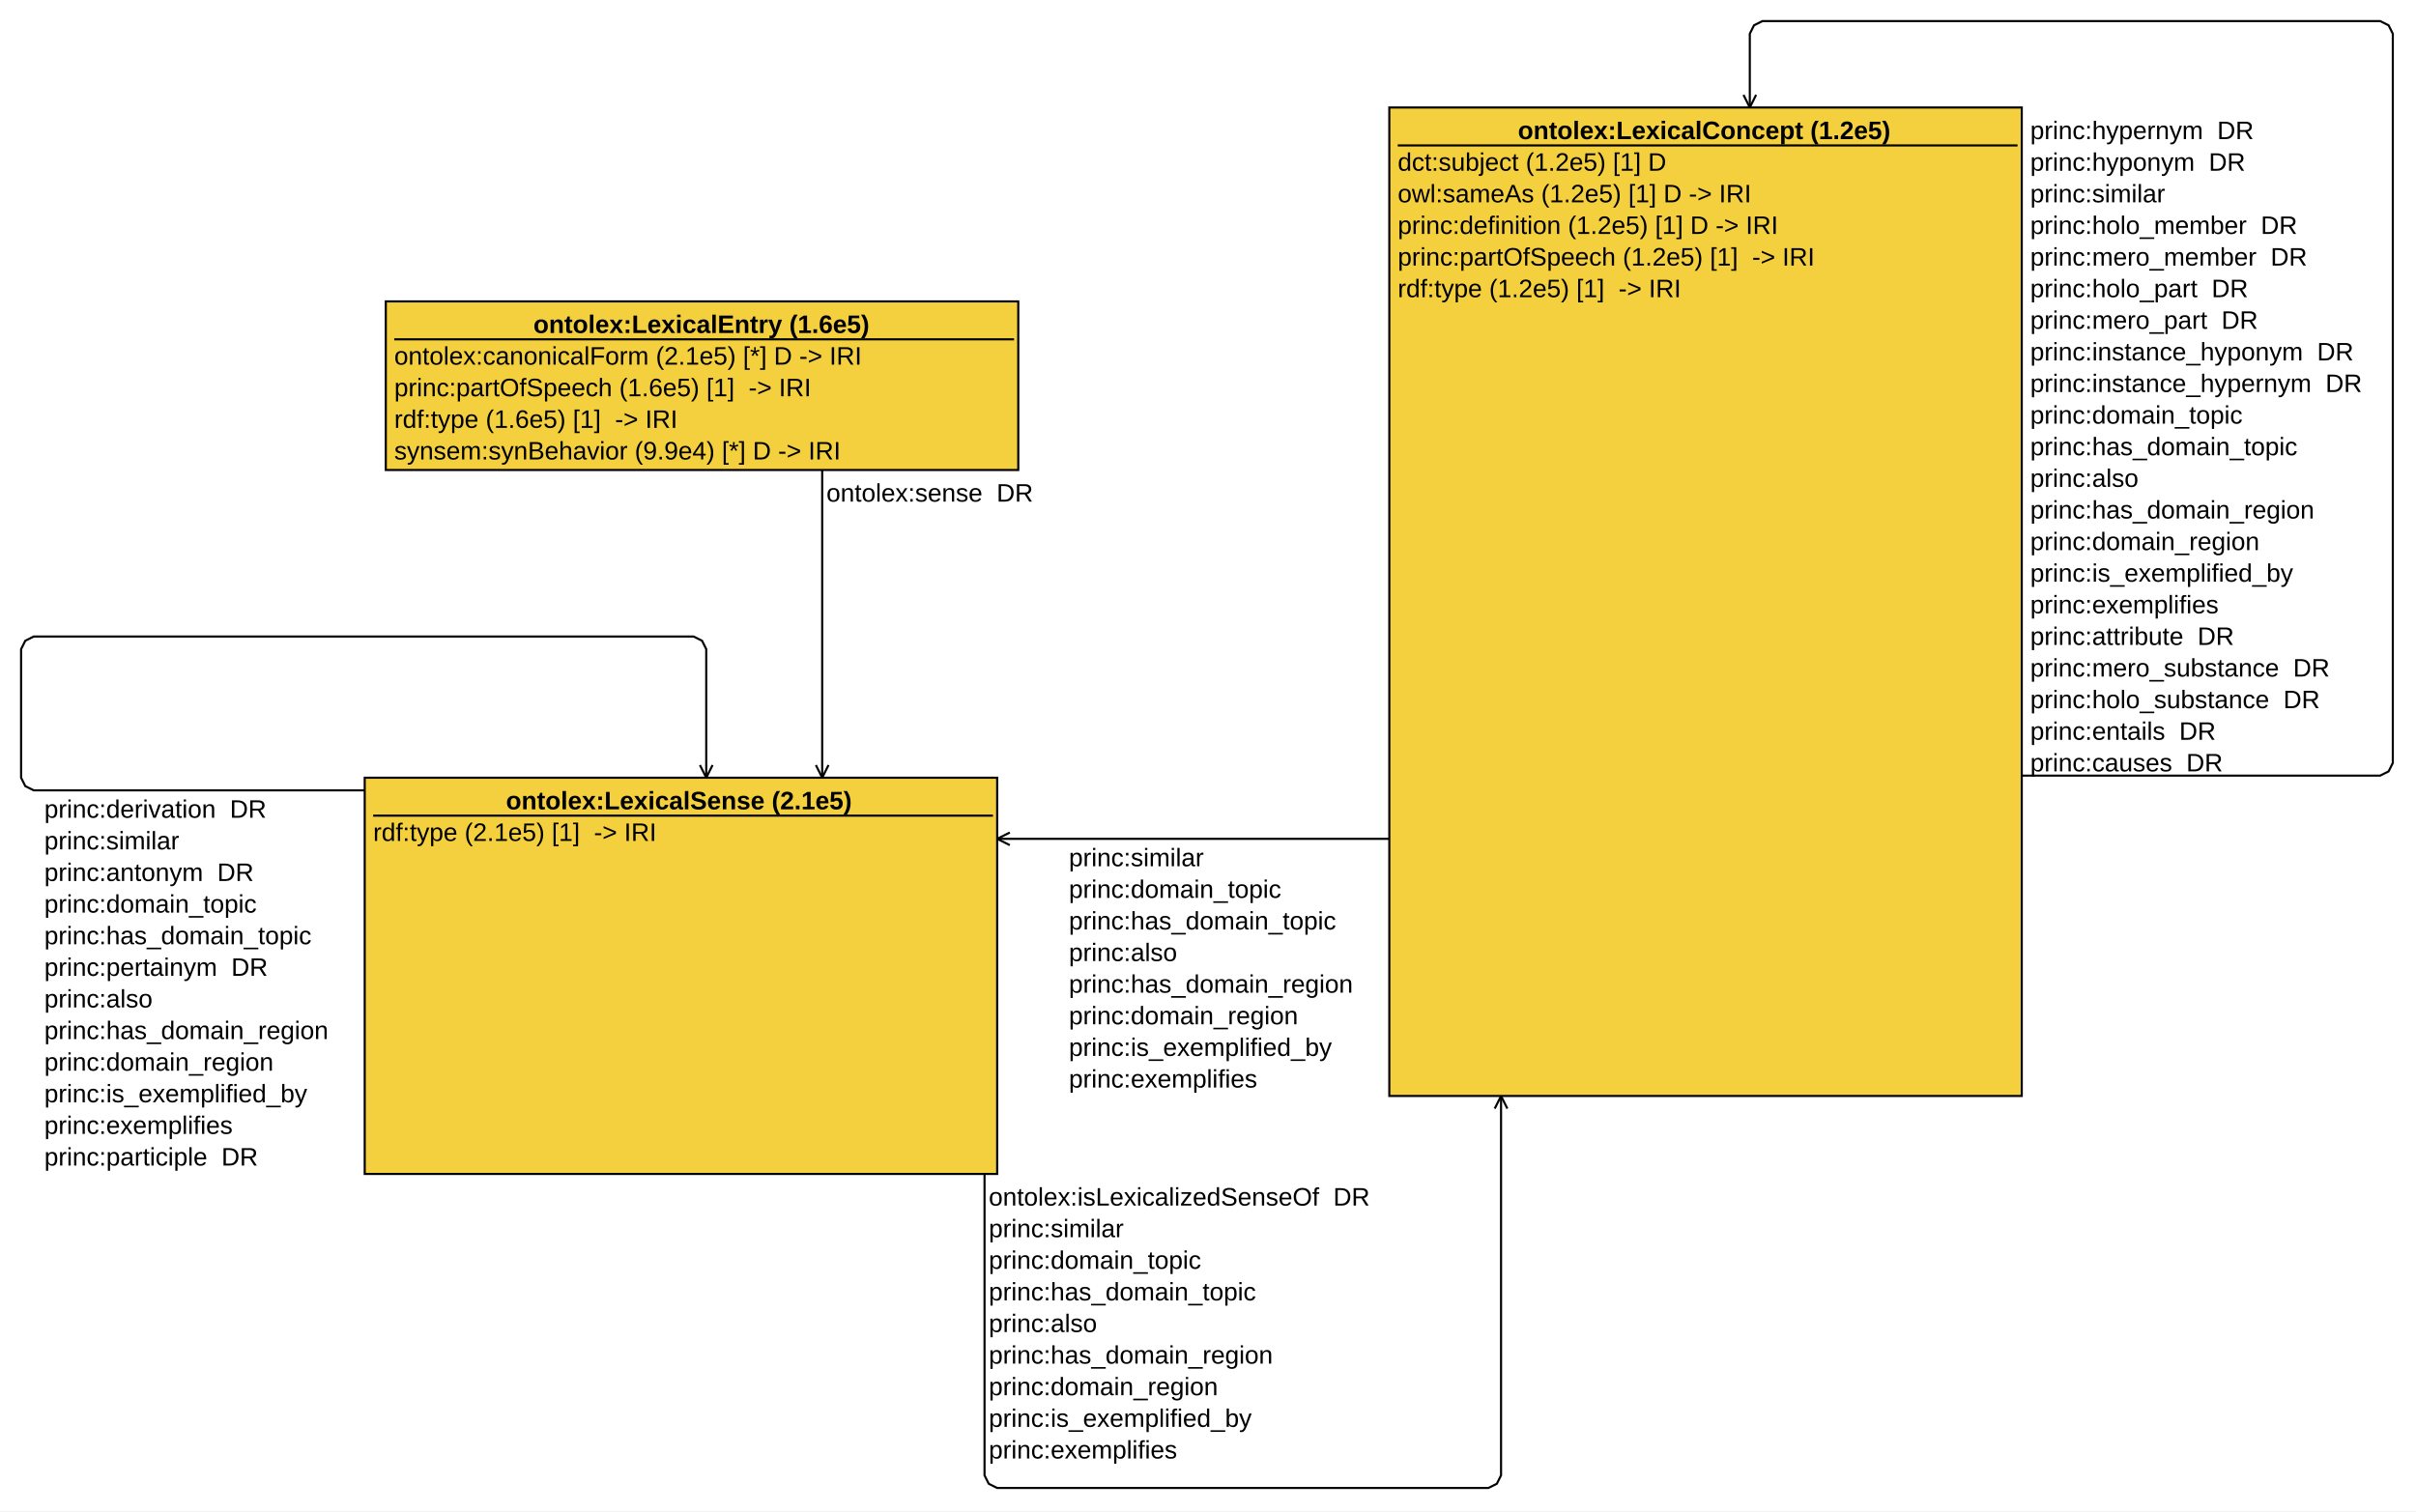
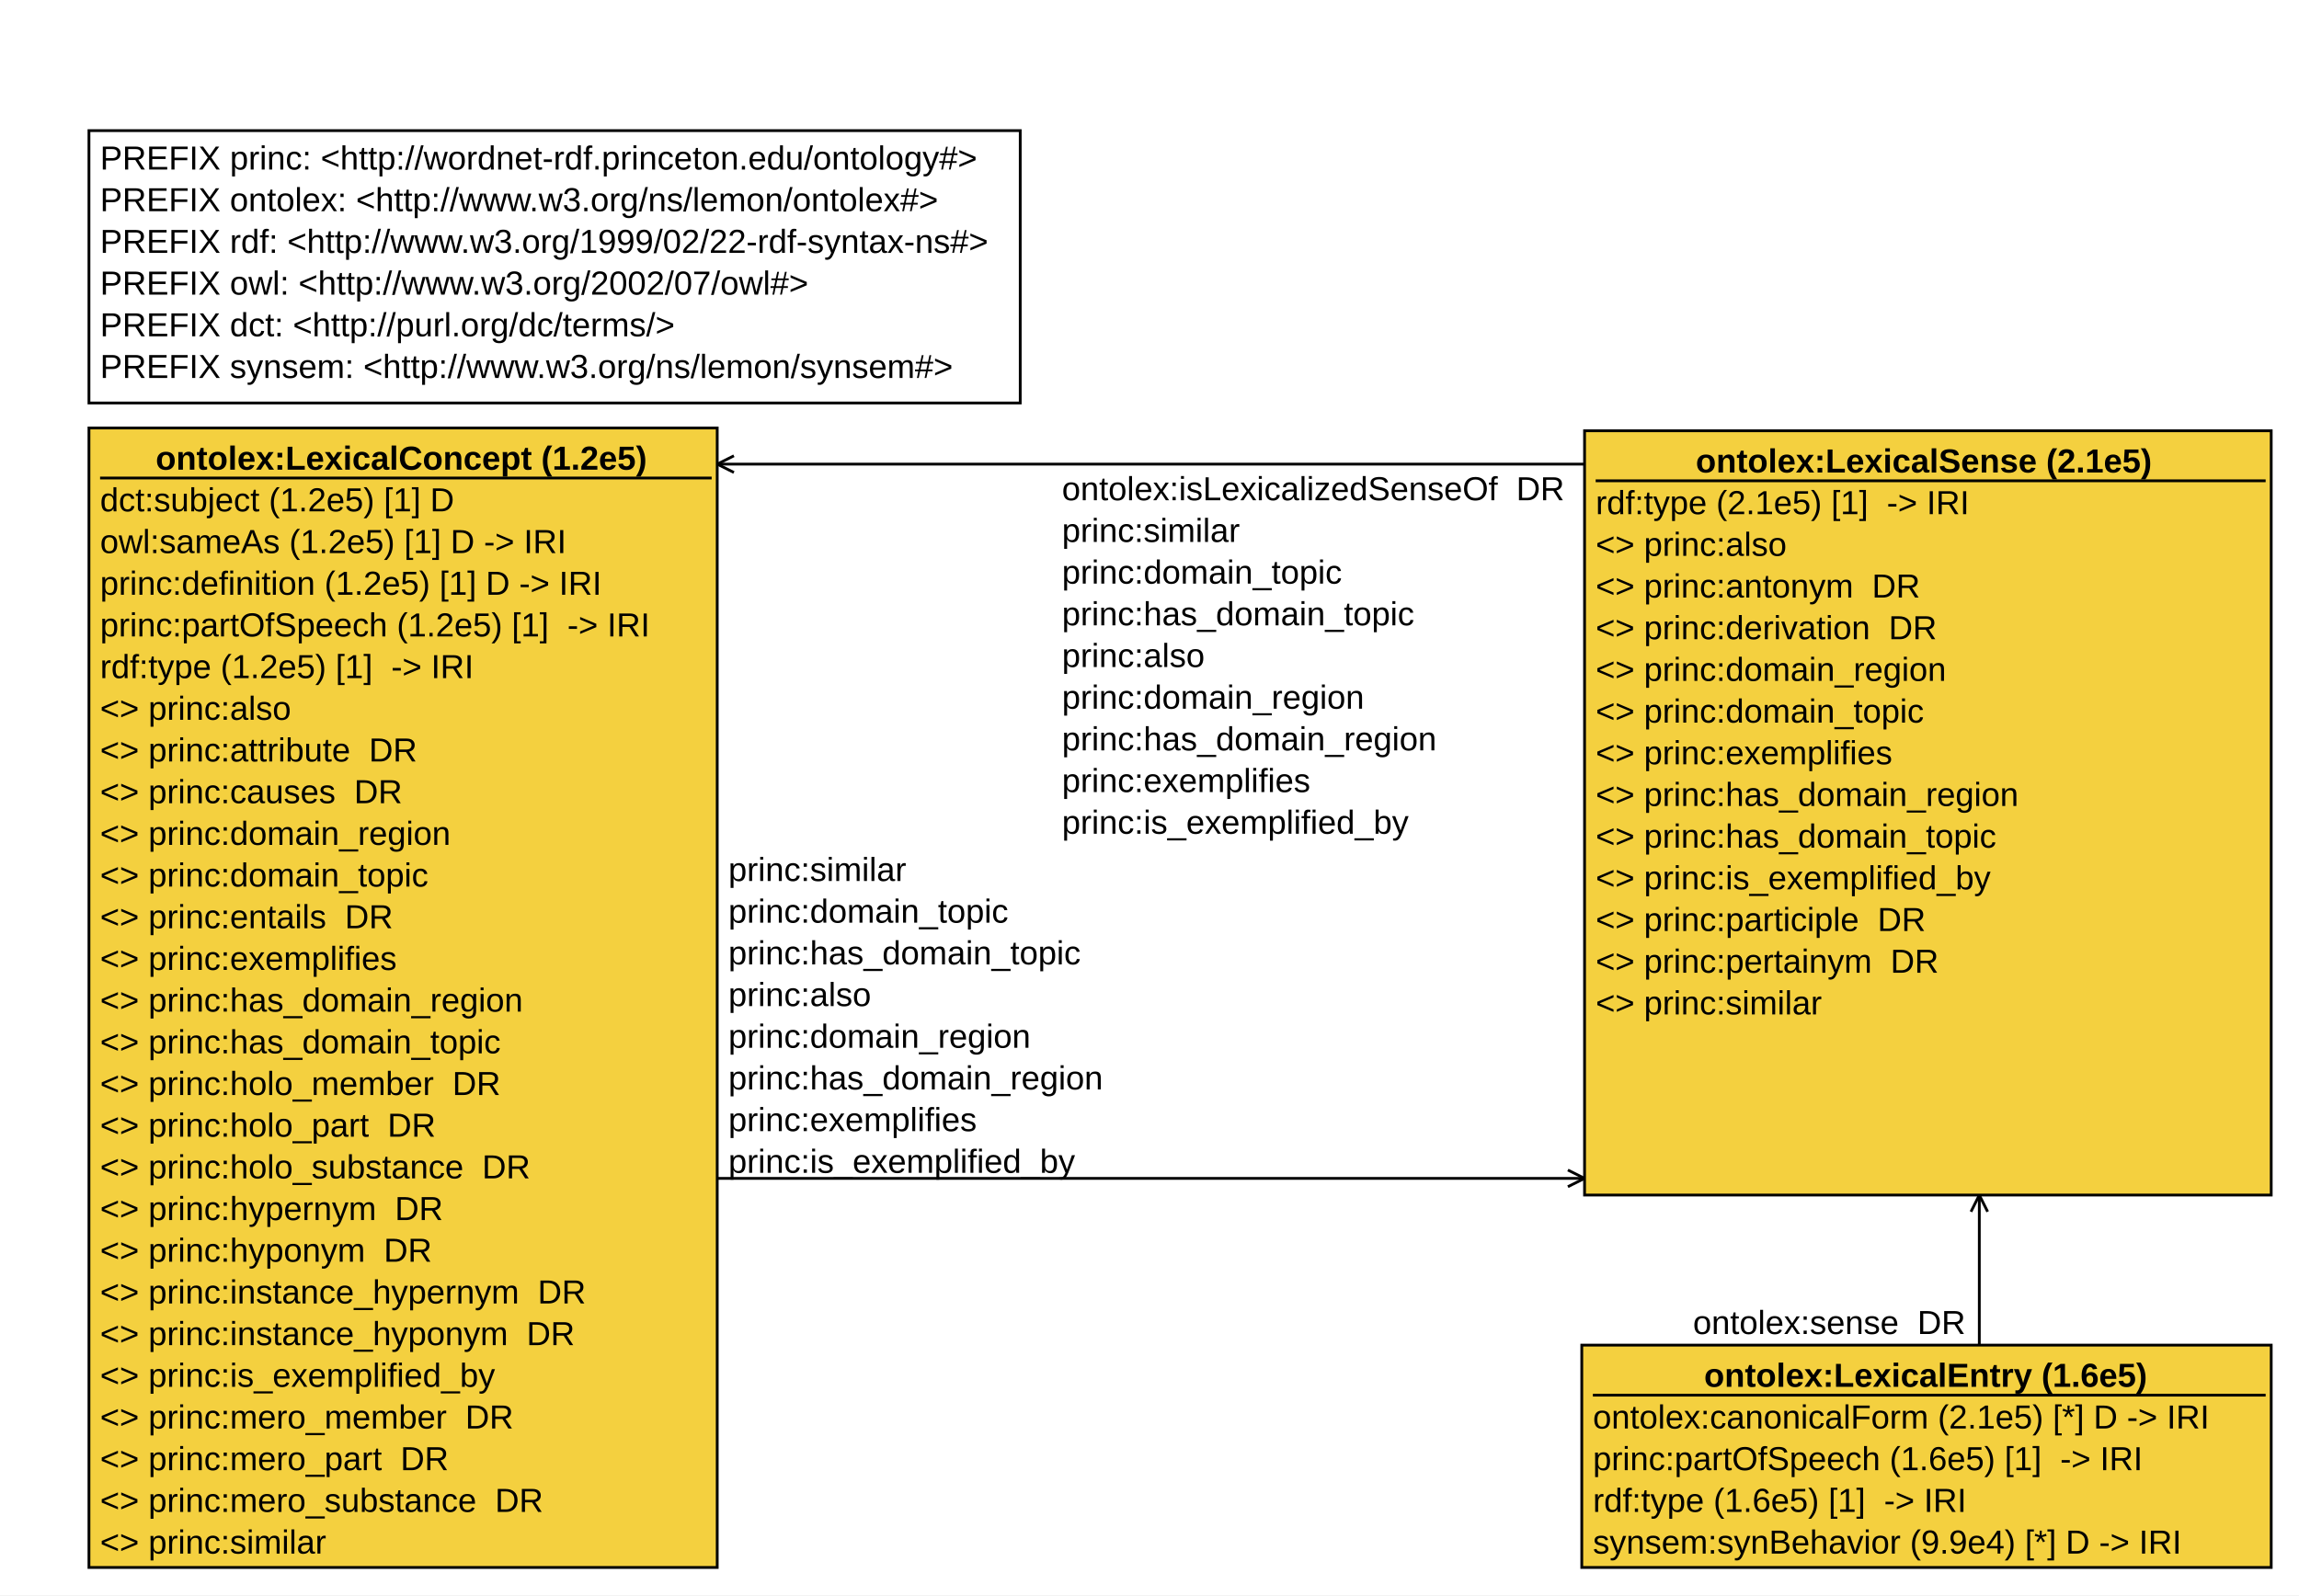
- <svg xmlns="http://www.w3.org/2000/svg" version="1.1" xml:space="preserve" width="1146" height="717" viewBox="0 0 1146 717">
+ <svg xmlns="http://www.w3.org/2000/svg" version="1.1" xml:space="preserve" width="827" height="574" viewBox="0 0 827 574">
 onmousemove="movetip(evt)" onmouseup="endmove()"&gt;
<rect x="0" y="0" width="100%" height="100%" style="fill:White;" />
  <defs>
    <linearGradient id="activ1" x1="0%" y1="0%" x2="100%" y2="0%">
      <stop offset="0%" style="stop-color:#FFFF00;stop-opacity:1" />
      <stop offset="100%" style="stop-color:#FFFFF0;stop-opacity:1" />
    </linearGradient>
  </defs>
-   <g id="2002683054">
-     <polygon points="183,143 483,143 483,223 183,223 " style="fill:#F4D03F; stroke-width:1;stroke:Black;" />
+   <g id="2002719828">
+     <polygon points="32,154 258,154 258,564 32,564 " style="fill:#F4D03F; stroke-width:1;stroke:Black;" />
    <text style="font-family:Arial;font-size:12px;kerning:0;word-spacing:-1px;fill:Black;font-weight:bold;">
-       <tspan x="253" y="158">ontolex:LexicalEntry (1.6e5)</tspan>
+       <tspan x="56" y="169">ontolex:LexicalConcept (1.2e5)</tspan>
    </text>
-     <line x1="187" y1="161" x2="481" y2="161" style="stroke-width:1;stroke:Black;" />
+     <line x1="36" y1="172" x2="256" y2="172" style="stroke-width:1;stroke:Black;" />
    <text style="font-family:Arial;font-size:12px;kerning:0;word-spacing:-1px;fill:Black;">
-       <tspan x="187" y="173">ontolex:canonicalForm (2.1e5) [*] D -&gt; IRI</tspan>
-       <tspan x="187" y="188">princ:partOfSpeech (1.6e5) [1]  -&gt; IRI</tspan>
-       <tspan x="187" y="203">rdf:type (1.6e5) [1]  -&gt; IRI</tspan>
-       <tspan x="187" y="218">synsem:synBehavior (9.9e4) [*] D -&gt; IRI</tspan>
+       <tspan x="36" y="184">dct:subject (1.2e5) [1] D</tspan>
+       <tspan x="36" y="199">owl:sameAs (1.2e5) [1] D -&gt; IRI</tspan>
+       <tspan x="36" y="214">princ:definition (1.2e5) [1] D -&gt; IRI</tspan>
+       <tspan x="36" y="229">princ:partOfSpeech (1.2e5) [1]  -&gt; IRI</tspan>
+       <tspan x="36" y="244">rdf:type (1.2e5) [1]  -&gt; IRI</tspan>
+       <tspan x="36" y="259">&lt;&gt; princ:also  </tspan>
+       <tspan x="36" y="274">&lt;&gt; princ:attribute  DR</tspan>
+       <tspan x="36" y="289">&lt;&gt; princ:causes  DR</tspan>
+       <tspan x="36" y="304">&lt;&gt; princ:domain_region  </tspan>
+       <tspan x="36" y="319">&lt;&gt; princ:domain_topic  </tspan>
+       <tspan x="36" y="334">&lt;&gt; princ:entails  DR</tspan>
+       <tspan x="36" y="349">&lt;&gt; princ:exemplifies  </tspan>
+       <tspan x="36" y="364">&lt;&gt; princ:has_domain_region  </tspan>
+       <tspan x="36" y="379">&lt;&gt; princ:has_domain_topic  </tspan>
+       <tspan x="36" y="394">&lt;&gt; princ:holo_member  DR</tspan>
+       <tspan x="36" y="409">&lt;&gt; princ:holo_part  DR</tspan>
+       <tspan x="36" y="424">&lt;&gt; princ:holo_substance  DR</tspan>
+       <tspan x="36" y="439">&lt;&gt; princ:hypernym  DR</tspan>
+       <tspan x="36" y="454">&lt;&gt; princ:hyponym  DR</tspan>
+       <tspan x="36" y="469">&lt;&gt; princ:instance_hypernym  DR</tspan>
+       <tspan x="36" y="484">&lt;&gt; princ:instance_hyponym  DR</tspan>
+       <tspan x="36" y="499">&lt;&gt; princ:is_exemplified_by  </tspan>
+       <tspan x="36" y="514">&lt;&gt; princ:mero_member  DR</tspan>
+       <tspan x="36" y="529">&lt;&gt; princ:mero_part  DR</tspan>
+       <tspan x="36" y="544">&lt;&gt; princ:mero_substance  DR</tspan>
+       <tspan x="36" y="559">&lt;&gt; princ:similar  </tspan>
    </text>
  </g>
-   <g id="2002683043">
-     <polygon points="659,51 959,51 959,520 659,520 " style="fill:#F4D03F; stroke-width:1;stroke:Black;" />
-     <text style="font-family:Arial;font-size:12px;kerning:0;word-spacing:-1px;fill:Black;font-weight:bold;">
-       <tspan x="720" y="66">ontolex:LexicalConcept (1.2e5)</tspan>
-     </text>
-     <line x1="663" y1="69" x2="957" y2="69" style="stroke-width:1;stroke:Black;" />
+   <g id="2002719839">
+     <polygon points="32,47 367,47 367,145 32,145 " style="fill:White; stroke-width:1;stroke:Black;" />
    <text style="font-family:Arial;font-size:12px;kerning:0;word-spacing:-1px;fill:Black;">
-       <tspan x="663" y="81">dct:subject (1.2e5) [1] D</tspan>
-       <tspan x="663" y="96">owl:sameAs (1.2e5) [1] D -&gt; IRI</tspan>
-       <tspan x="663" y="111">princ:definition (1.2e5) [1] D -&gt; IRI</tspan>
-       <tspan x="663" y="126">princ:partOfSpeech (1.2e5) [1]  -&gt; IRI</tspan>
-       <tspan x="663" y="141">rdf:type (1.2e5) [1]  -&gt; IRI</tspan>
+       <tspan x="36" y="61">PREFIX princ: &lt;http://wordnet-rdf.princeton.edu/ontology#&gt;</tspan>
+       <tspan x="36" y="76">PREFIX ontolex: &lt;http://www.w3.org/ns/lemon/ontolex#&gt;</tspan>
+       <tspan x="36" y="91">PREFIX rdf: &lt;http://www.w3.org/1999/02/22-rdf-syntax-ns#&gt;</tspan>
+       <tspan x="36" y="106">PREFIX owl: &lt;http://www.w3.org/2002/07/owl#&gt;</tspan>
+       <tspan x="36" y="121">PREFIX dct: &lt;http://purl.org/dc/terms/&gt;</tspan>
+       <tspan x="36" y="136">PREFIX synsem: &lt;http://www.w3.org/ns/lemon/synsem#&gt;</tspan>
    </text>
  </g>
-   <g id="2002683065">
-     <polygon points="173,369 473,369 473,557 173,557 " style="fill:#F4D03F; stroke-width:1;stroke:Black;" />
+   <g id="2002719850">
+     <polygon points="570,155 817,155 817,430 570,430 " style="fill:#F4D03F; stroke-width:1;stroke:Black;" />
    <text style="font-family:Arial;font-size:12px;kerning:0;word-spacing:-1px;fill:Black;font-weight:bold;">
-       <tspan x="240" y="384">ontolex:LexicalSense (2.1e5)</tspan>
+       <tspan x="610" y="170">ontolex:LexicalSense (2.1e5)</tspan>
    </text>
-     <line x1="177" y1="387" x2="471" y2="387" style="stroke-width:1;stroke:Black;" />
+     <line x1="574" y1="173" x2="815" y2="173" style="stroke-width:1;stroke:Black;" />
    <text style="font-family:Arial;font-size:12px;kerning:0;word-spacing:-1px;fill:Black;">
-       <tspan x="177" y="399">rdf:type (2.1e5) [1]  -&gt; IRI</tspan>
+       <tspan x="574" y="185">rdf:type (2.1e5) [1]  -&gt; IRI</tspan>
+       <tspan x="574" y="200">&lt;&gt; princ:also  </tspan>
+       <tspan x="574" y="215">&lt;&gt; princ:antonym  DR</tspan>
+       <tspan x="574" y="230">&lt;&gt; princ:derivation  DR</tspan>
+       <tspan x="574" y="245">&lt;&gt; princ:domain_region  </tspan>
+       <tspan x="574" y="260">&lt;&gt; princ:domain_topic  </tspan>
+       <tspan x="574" y="275">&lt;&gt; princ:exemplifies  </tspan>
+       <tspan x="574" y="290">&lt;&gt; princ:has_domain_region  </tspan>
+       <tspan x="574" y="305">&lt;&gt; princ:has_domain_topic  </tspan>
+       <tspan x="574" y="320">&lt;&gt; princ:is_exemplified_by  </tspan>
+       <tspan x="574" y="335">&lt;&gt; princ:participle  DR</tspan>
+       <tspan x="574" y="350">&lt;&gt; princ:pertainym  DR</tspan>
+       <tspan x="574" y="365">&lt;&gt; princ:similar  </tspan>
    </text>
  </g>
-   <g id="2002683033">
-     <path d="M659,398 L473,398 " style="fill:none;stroke-width:1;stroke:Black;" />
-     <line x1="479" y1="395" x2="473" y2="398" style="stroke-width:1;stroke:Black;" />
-     <line x1="479" y1="401" x2="473" y2="398" style="stroke-width:1;stroke:Black;" />
+   <g id="2002719861">
+     <polygon points="569,484 817,484 817,564 569,564 " style="fill:#F4D03F; stroke-width:1;stroke:Black;" />
+     <text style="font-family:Arial;font-size:12px;kerning:0;word-spacing:-1px;fill:Black;font-weight:bold;">
+       <tspan x="613" y="499">ontolex:LexicalEntry (1.6e5)</tspan>
+     </text>
+     <line x1="573" y1="502" x2="815" y2="502" style="stroke-width:1;stroke:Black;" />
    <text style="font-family:Arial;font-size:12px;kerning:0;word-spacing:-1px;fill:Black;">
-       <tspan x="507" y="411">princ:similar  </tspan>
-       <tspan x="507" y="426">princ:domain_topic  </tspan>
-       <tspan x="507" y="441">princ:has_domain_topic  </tspan>
-       <tspan x="507" y="456">princ:also  </tspan>
-       <tspan x="507" y="471">princ:has_domain_region  </tspan>
-       <tspan x="507" y="486">princ:domain_region  </tspan>
-       <tspan x="507" y="501">princ:is_exemplified_by  </tspan>
-       <tspan x="507" y="516">princ:exemplifies  </tspan>
+       <tspan x="573" y="514">ontolex:canonicalForm (2.1e5) [*] D -&gt; IRI</tspan>
+       <tspan x="573" y="529">princ:partOfSpeech (1.6e5) [1]  -&gt; IRI</tspan>
+       <tspan x="573" y="544">rdf:type (1.6e5) [1]  -&gt; IRI</tspan>
+       <tspan x="573" y="559">synsem:synBehavior (9.9e4) [*] D -&gt; IRI</tspan>
    </text>
  </g>
-   <g id="2002683038">
-     <path d="M390,223 L390,369 " style="fill:none;stroke-width:1;stroke:Black;" />
-     <line x1="387" y1="363" x2="390" y2="369" style="stroke-width:1;stroke:Black;" />
-     <line x1="393" y1="363" x2="390" y2="369" style="stroke-width:1;stroke:Black;" />
+   <g id="2002719813">
+     <path d="M712,484 L712,430 " style="fill:none;stroke-width:1;stroke:Black;" />
+     <line x1="709" y1="436" x2="712" y2="430" style="stroke-width:1;stroke:Black;" />
+     <line x1="715" y1="436" x2="712" y2="430" style="stroke-width:1;stroke:Black;" />
    <text style="font-family:Arial;font-size:12px;kerning:0;word-spacing:-1px;fill:Black;">
-       <tspan x="392" y="238">ontolex:sense  DR</tspan>
+       <tspan x="609" y="480">ontolex:sense  DR</tspan>
    </text>
  </g>
-   <g id="2002683018">
-     <path d="M173,375 L16,375 12,373 10,369 10,308 12,304 16,302 329,302 333,304 335,308 335,369 " style="fill:none;stroke-width:1;stroke:Black;" />
-     <line x1="332" y1="363" x2="335" y2="369" style="stroke-width:1;stroke:Black;" />
-     <line x1="338" y1="363" x2="335" y2="369" style="stroke-width:1;stroke:Black;" />
+   <g id="2002719818">
+     <path d="M570,167 L258,167 " style="fill:none;stroke-width:1;stroke:Black;" />
+     <line x1="264" y1="164" x2="258" y2="167" style="stroke-width:1;stroke:Black;" />
+     <line x1="264" y1="170" x2="258" y2="167" style="stroke-width:1;stroke:Black;" />
    <text style="font-family:Arial;font-size:12px;kerning:0;word-spacing:-1px;fill:Black;">
-       <tspan x="21" y="388">princ:derivation  DR</tspan>
-       <tspan x="21" y="403">princ:similar  </tspan>
-       <tspan x="21" y="418">princ:antonym  DR</tspan>
-       <tspan x="21" y="433">princ:domain_topic  </tspan>
-       <tspan x="21" y="448">princ:has_domain_topic  </tspan>
-       <tspan x="21" y="463">princ:pertainym  DR</tspan>
-       <tspan x="21" y="478">princ:also  </tspan>
-       <tspan x="21" y="493">princ:has_domain_region  </tspan>
-       <tspan x="21" y="508">princ:domain_region  </tspan>
-       <tspan x="21" y="523">princ:is_exemplified_by  </tspan>
-       <tspan x="21" y="538">princ:exemplifies  </tspan>
-       <tspan x="21" y="553">princ:participle  DR</tspan>
+       <tspan x="382" y="180">ontolex:isLexicalizedSenseOf  DR</tspan>
+       <tspan x="382" y="195">princ:similar  </tspan>
+       <tspan x="382" y="210">princ:domain_topic  </tspan>
+       <tspan x="382" y="225">princ:has_domain_topic  </tspan>
+       <tspan x="382" y="240">princ:also  </tspan>
+       <tspan x="382" y="255">princ:domain_region  </tspan>
+       <tspan x="382" y="270">princ:has_domain_region  </tspan>
+       <tspan x="382" y="285">princ:exemplifies  </tspan>
+       <tspan x="382" y="300">princ:is_exemplified_by  </tspan>
    </text>
  </g>
-   <g id="2002683028">
-     <path d="M959,368 L1129,368 1133,366 1135,362 1135,16 1133,12 1129,10 836,10 832,12 830,16 830,51 " style="fill:none;stroke-width:1;stroke:Black;" />
-     <line x1="827" y1="45" x2="830" y2="51" style="stroke-width:1;stroke:Black;" />
-     <line x1="833" y1="45" x2="830" y2="51" style="stroke-width:1;stroke:Black;" />
+   <g id="2002719823">
+     <path d="M258,424 L570,424 " style="fill:none;stroke-width:1;stroke:Black;" />
+     <line x1="564" y1="421" x2="570" y2="424" style="stroke-width:1;stroke:Black;" />
+     <line x1="564" y1="427" x2="570" y2="424" style="stroke-width:1;stroke:Black;" />
    <text style="font-family:Arial;font-size:12px;kerning:0;word-spacing:-1px;fill:Black;">
-       <tspan x="963" y="66">princ:hypernym  DR</tspan>
-       <tspan x="963" y="81">princ:hyponym  DR</tspan>
-       <tspan x="963" y="96">princ:similar  </tspan>
-       <tspan x="963" y="111">princ:holo_member  DR</tspan>
-       <tspan x="963" y="126">princ:mero_member  DR</tspan>
-       <tspan x="963" y="141">princ:holo_part  DR</tspan>
-       <tspan x="963" y="156">princ:mero_part  DR</tspan>
-       <tspan x="963" y="171">princ:instance_hyponym  DR</tspan>
-       <tspan x="963" y="186">princ:instance_hypernym  DR</tspan>
-       <tspan x="963" y="201">princ:domain_topic  </tspan>
-       <tspan x="963" y="216">princ:has_domain_topic  </tspan>
-       <tspan x="963" y="231">princ:also  </tspan>
-       <tspan x="963" y="246">princ:has_domain_region  </tspan>
-       <tspan x="963" y="261">princ:domain_region  </tspan>
-       <tspan x="963" y="276">princ:is_exemplified_by  </tspan>
-       <tspan x="963" y="291">princ:exemplifies  </tspan>
-       <tspan x="963" y="306">princ:attribute  DR</tspan>
-       <tspan x="963" y="321">princ:mero_substance  DR</tspan>
-       <tspan x="963" y="336">princ:holo_substance  DR</tspan>
-       <tspan x="963" y="351">princ:entails  DR</tspan>
-       <tspan x="963" y="366">princ:causes  DR</tspan>
-     </text>
-   </g>
-   <g id="2002683023">
-     <path d="M467,557 L467,700 469,704 473,706 706,706 710,704 712,700 712,520 " style="fill:none;stroke-width:1;stroke:Black;" />
-     <line x1="709" y1="526" x2="712" y2="520" style="stroke-width:1;stroke:Black;" />
-     <line x1="715" y1="526" x2="712" y2="520" style="stroke-width:1;stroke:Black;" />
-     <text style="font-family:Arial;font-size:12px;kerning:0;word-spacing:-1px;fill:Black;">
-       <tspan x="469" y="572">ontolex:isLexicalizedSenseOf  DR</tspan>
-       <tspan x="469" y="587">princ:similar  </tspan>
-       <tspan x="469" y="602">princ:domain_topic  </tspan>
-       <tspan x="469" y="617">princ:has_domain_topic  </tspan>
-       <tspan x="469" y="632">princ:also  </tspan>
-       <tspan x="469" y="647">princ:has_domain_region  </tspan>
-       <tspan x="469" y="662">princ:domain_region  </tspan>
-       <tspan x="469" y="677">princ:is_exemplified_by  </tspan>
-       <tspan x="469" y="692">princ:exemplifies  </tspan>
+       <tspan x="262" y="317">princ:similar  </tspan>
+       <tspan x="262" y="332">princ:domain_topic  </tspan>
+       <tspan x="262" y="347">princ:has_domain_topic  </tspan>
+       <tspan x="262" y="362">princ:also  </tspan>
+       <tspan x="262" y="377">princ:domain_region  </tspan>
+       <tspan x="262" y="392">princ:has_domain_region  </tspan>
+       <tspan x="262" y="407">princ:exemplifies  </tspan>
+       <tspan x="262" y="422">princ:is_exemplified_by  </tspan>
    </text>
  </g>
</svg>
